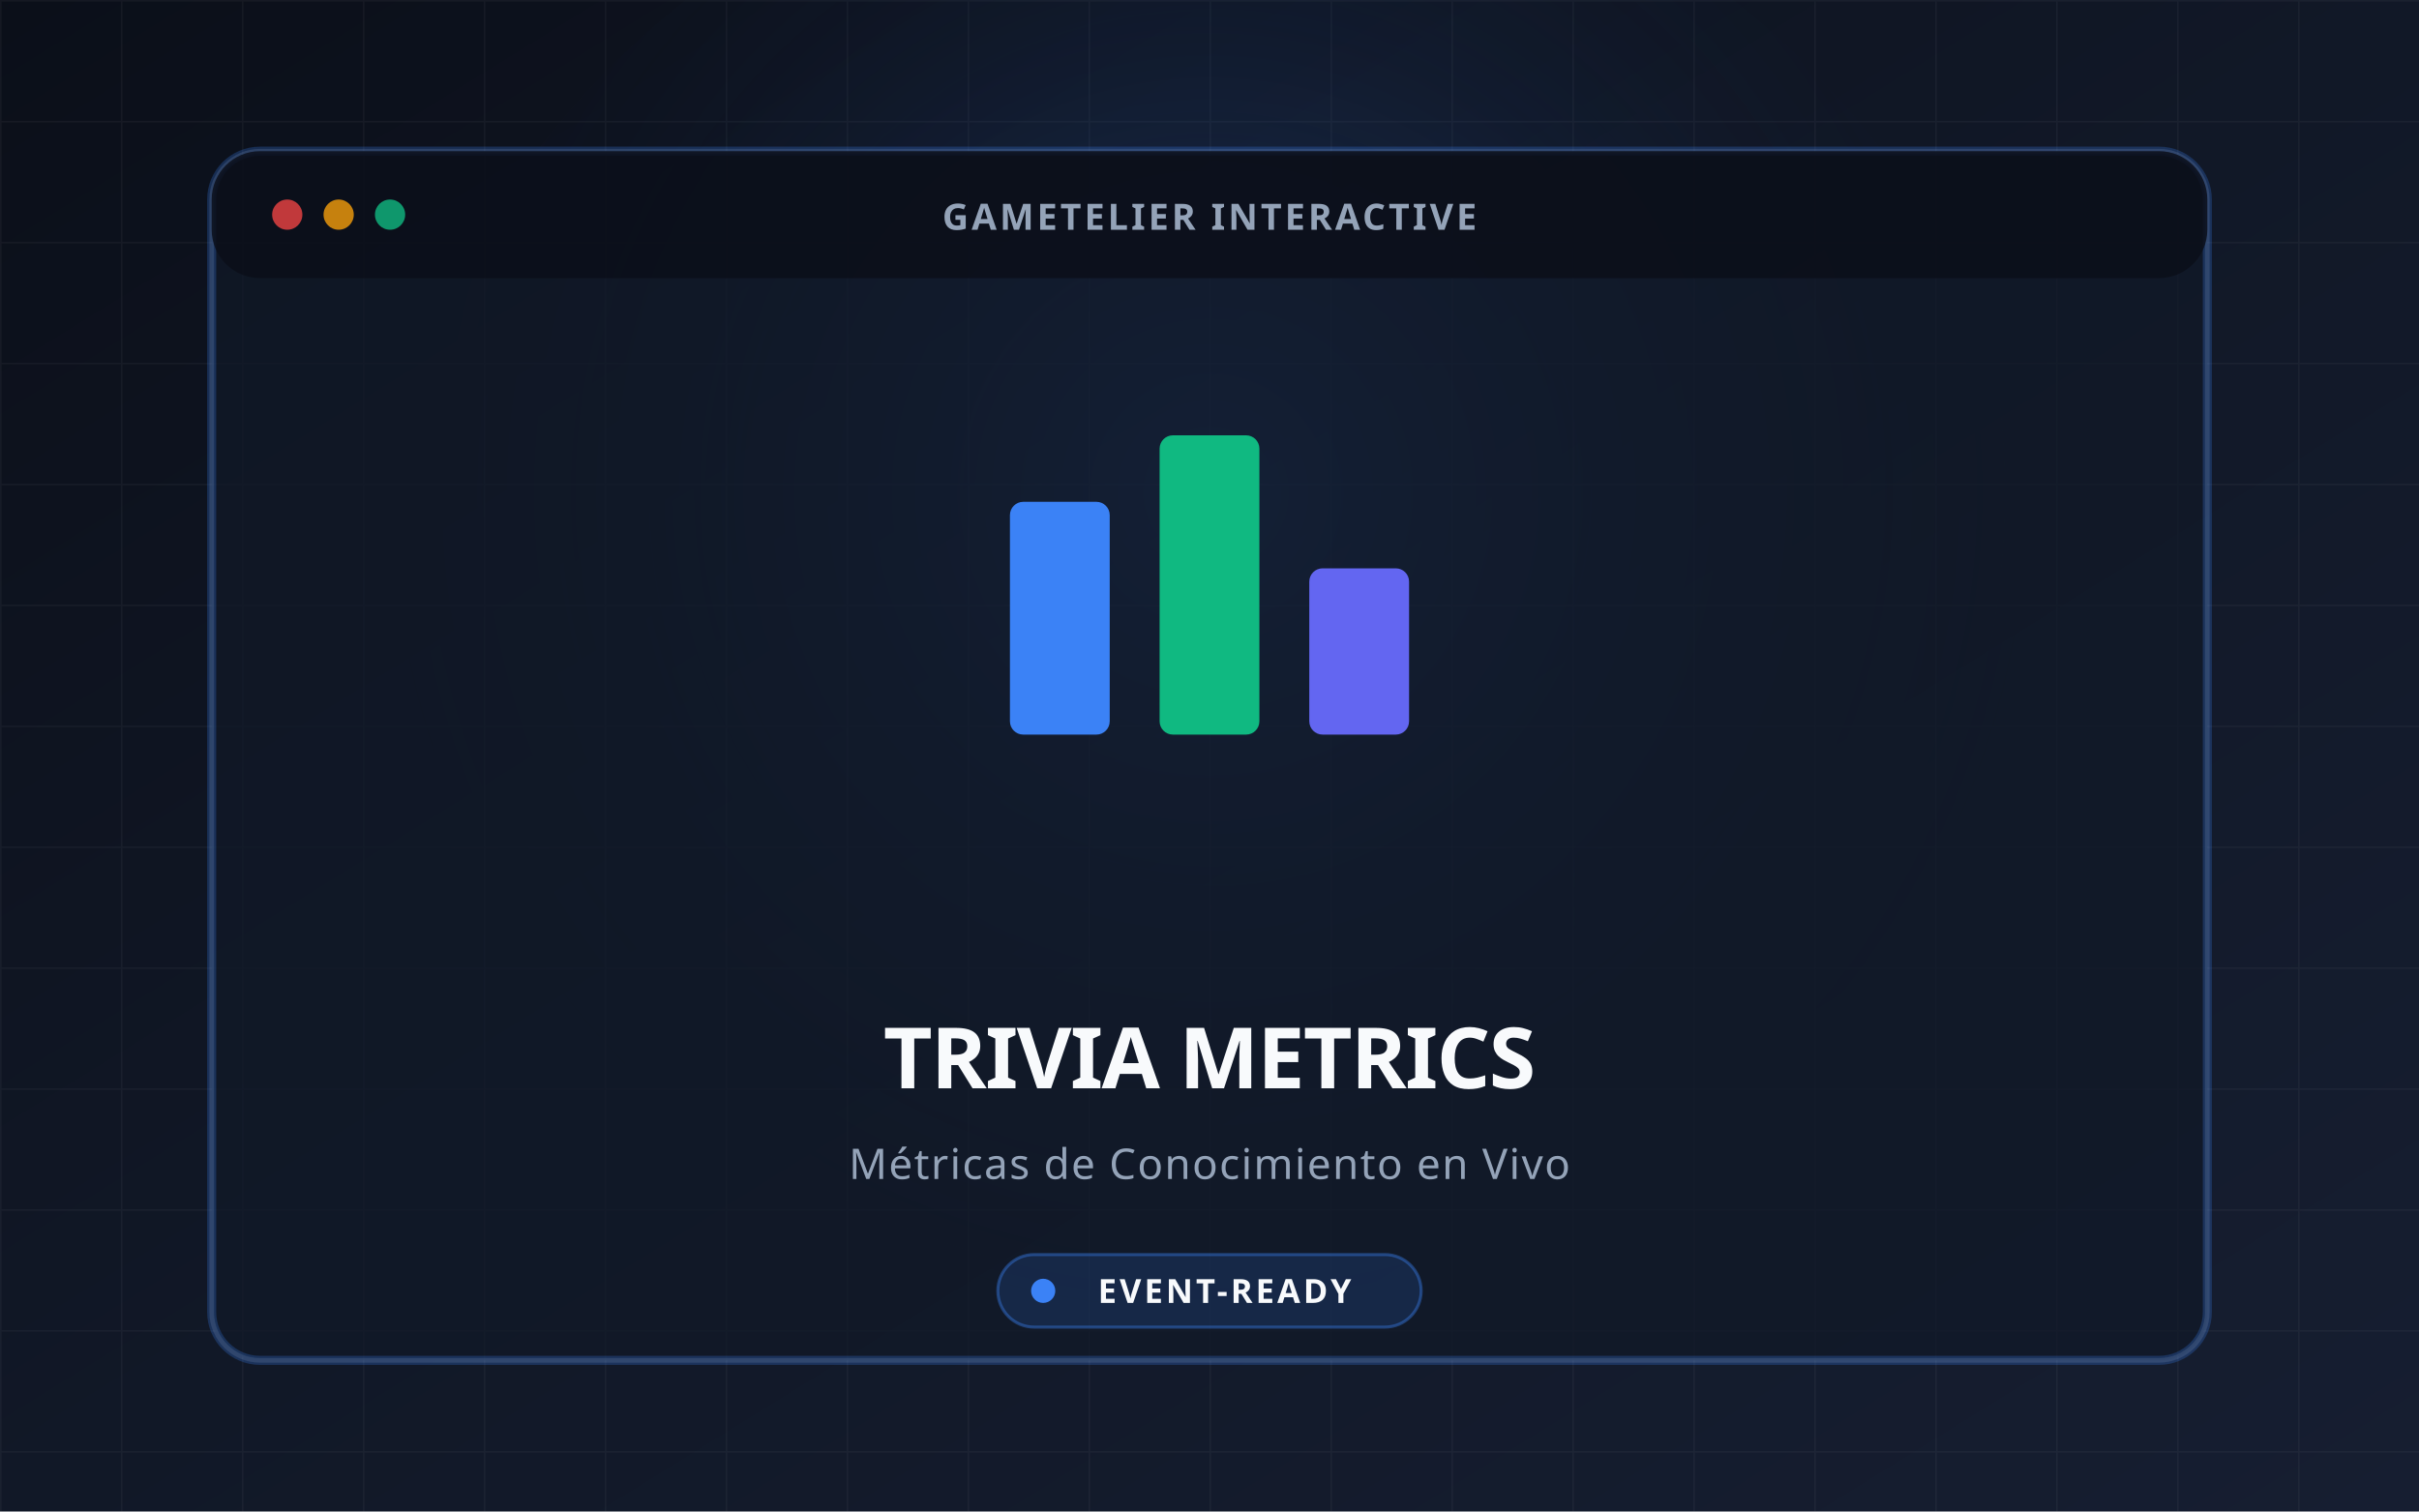
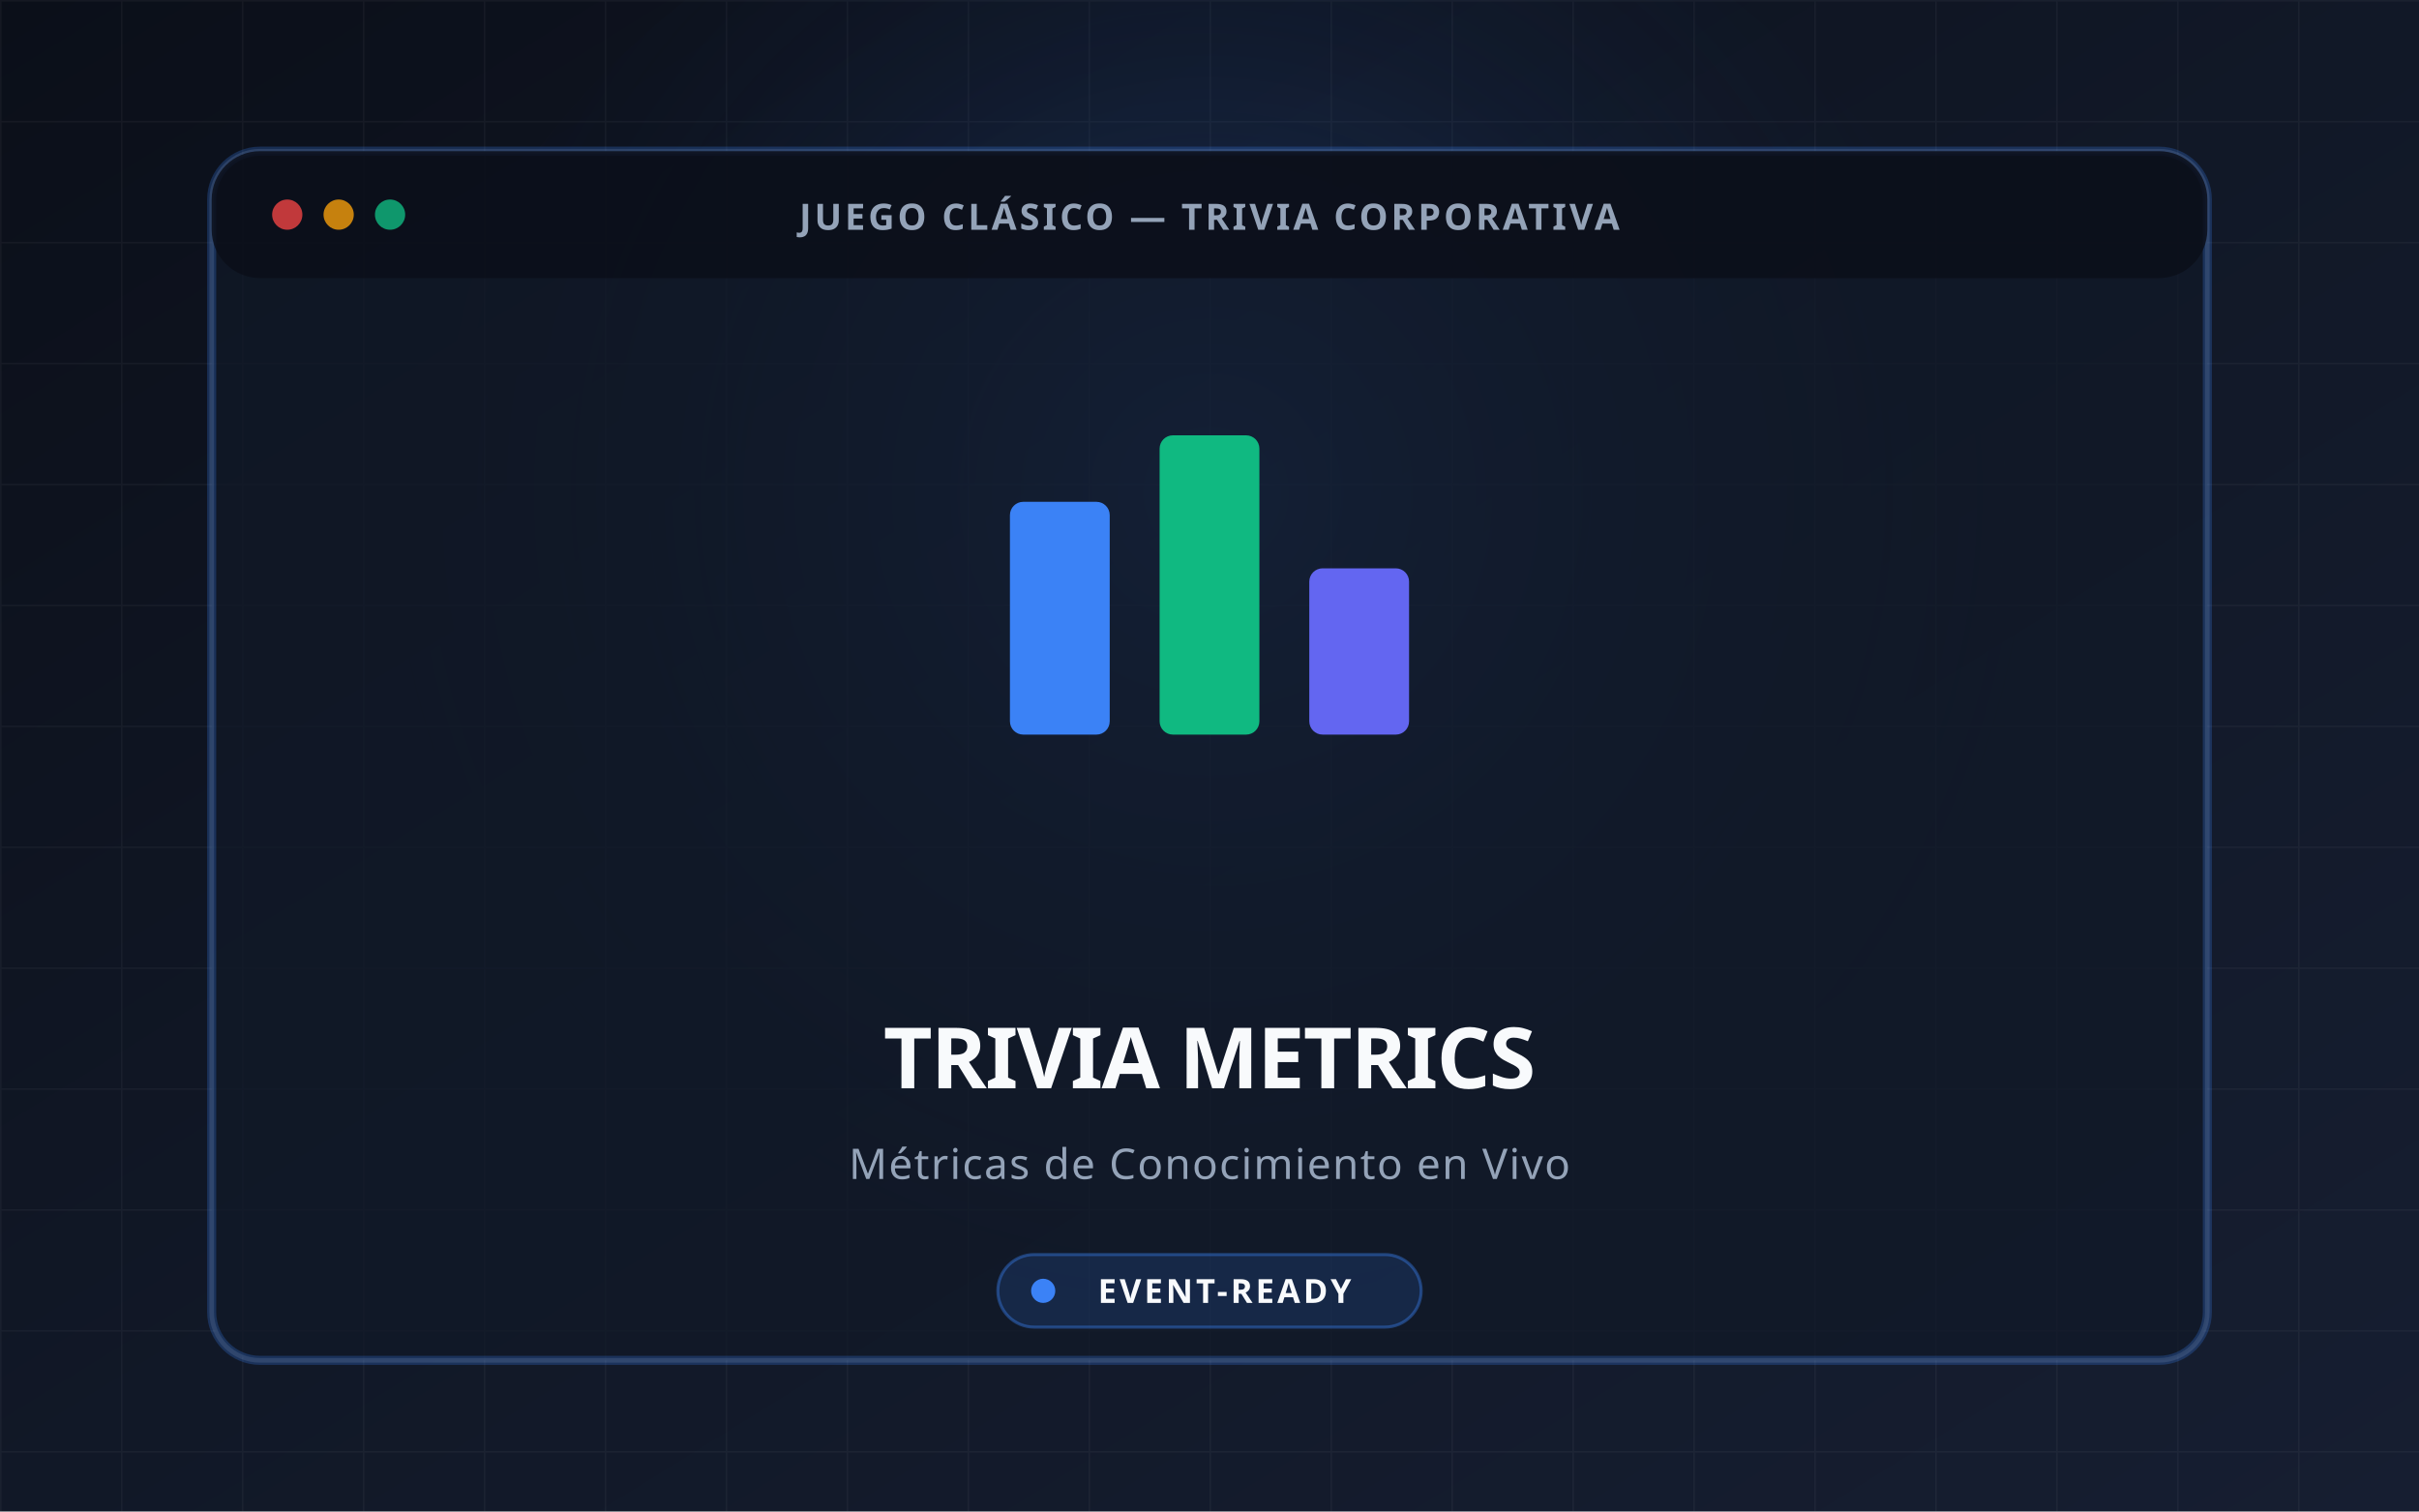
<svg xmlns="http://www.w3.org/2000/svg" viewBox="0 0 800 500" width="100%" height="100%">
  <defs>
    <linearGradient id="bg" x1="0%" y1="0%" x2="100%" y2="100%">
      <stop offset="0%" stop-color="#0B0F19" />
      <stop offset="50%" stop-color="#111827" />
      <stop offset="100%" stop-color="#161E31" />
    </linearGradient>
    <radialGradient id="glow" cx="50%" cy="40%" r="50%">
      <stop offset="0%" stop-color="#3B82F6" stop-opacity="0.3" />
      <stop offset="100%" stop-color="#0B0F19" stop-opacity="0" />
    </radialGradient>
    <pattern id="grid" width="40" height="40" patternUnits="userSpaceOnUse">
      <path d="M 40 0 L 0 0 0 40" fill="none" stroke="rgba(255, 255, 255, 0.04)" stroke-width="1" />
    </pattern>
  </defs>
  <rect width="800" height="500" fill="url(#bg)" />
  <rect width="800" height="500" fill="url(#grid)" />
  <circle cx="400" cy="220" r="280" fill="url(#glow)" />
  <rect x="70" y="50" width="660" height="400" rx="16" fill="rgba(17, 24, 39, 0.75)" stroke="rgba(255, 255, 255, 0.12)" stroke-width="1.5" />
  <rect x="70" y="50" width="660" height="400" rx="16" fill="none" stroke="#3B82F6" stroke-opacity="0.25" stroke-width="3" />
  <rect x="70" y="50" width="660" height="42" rx="16" fill="rgba(11, 15, 25, 0.85)" />
  <circle cx="95" cy="71" r="5" fill="#EF4444" opacity="0.8" />
  <circle cx="112" cy="71" r="5" fill="#F59E0B" opacity="0.8" />
  <circle cx="129" cy="71" r="5" fill="#10B981" opacity="0.8" />
-   <text x="400" y="76" fill="#94A3B8" font-family="system-ui, sans-serif" font-size="12" text-anchor="middle" font-weight="600" letter-spacing="1">GAMETELIER INTERACTIVE</text>
+   <text x="400" y="76" fill="#94A3B8" font-family="system-ui, sans-serif" font-size="12" text-anchor="middle" font-weight="600" letter-spacing="1">JUEGO CLÁSICO — TRIVIA CORPORATIVA</text>
  <g transform="translate(400, 210) scale(1.1)">
    <rect x="-60" y="-40" width="30" height="70" rx="4" fill="#3B82F6" />
    <rect x="-15" y="-60" width="30" height="90" rx="4" fill="#10B981" />
    <rect x="30" y="-20" width="30" height="50" rx="4" fill="#6366F1" />
  </g>
  <text x="400" y="360" fill="#F8FAFC" font-family="system-ui, sans-serif" font-size="28" font-weight="800" text-anchor="middle" letter-spacing="-0.5">TRIVIA METRICS</text>
  <text x="400" y="390" fill="#94A3B8" font-family="system-ui, sans-serif" font-size="14" font-weight="500" text-anchor="middle" letter-spacing="0.5">Métricas de Conocimiento en Vivo</text>
  <rect x="330" y="415" width="140" height="24" rx="12" fill="#3B82F6" fill-opacity="0.15" stroke="#3B82F6" stroke-opacity="0.4" />
  <circle cx="345" cy="427" r="4" fill="#3B82F6" />
  <text x="405" y="431" fill="#F8FAFC" font-family="system-ui, sans-serif" font-size="11" font-weight="700" text-anchor="middle" letter-spacing="1">EVENT-READY</text>
</svg>
